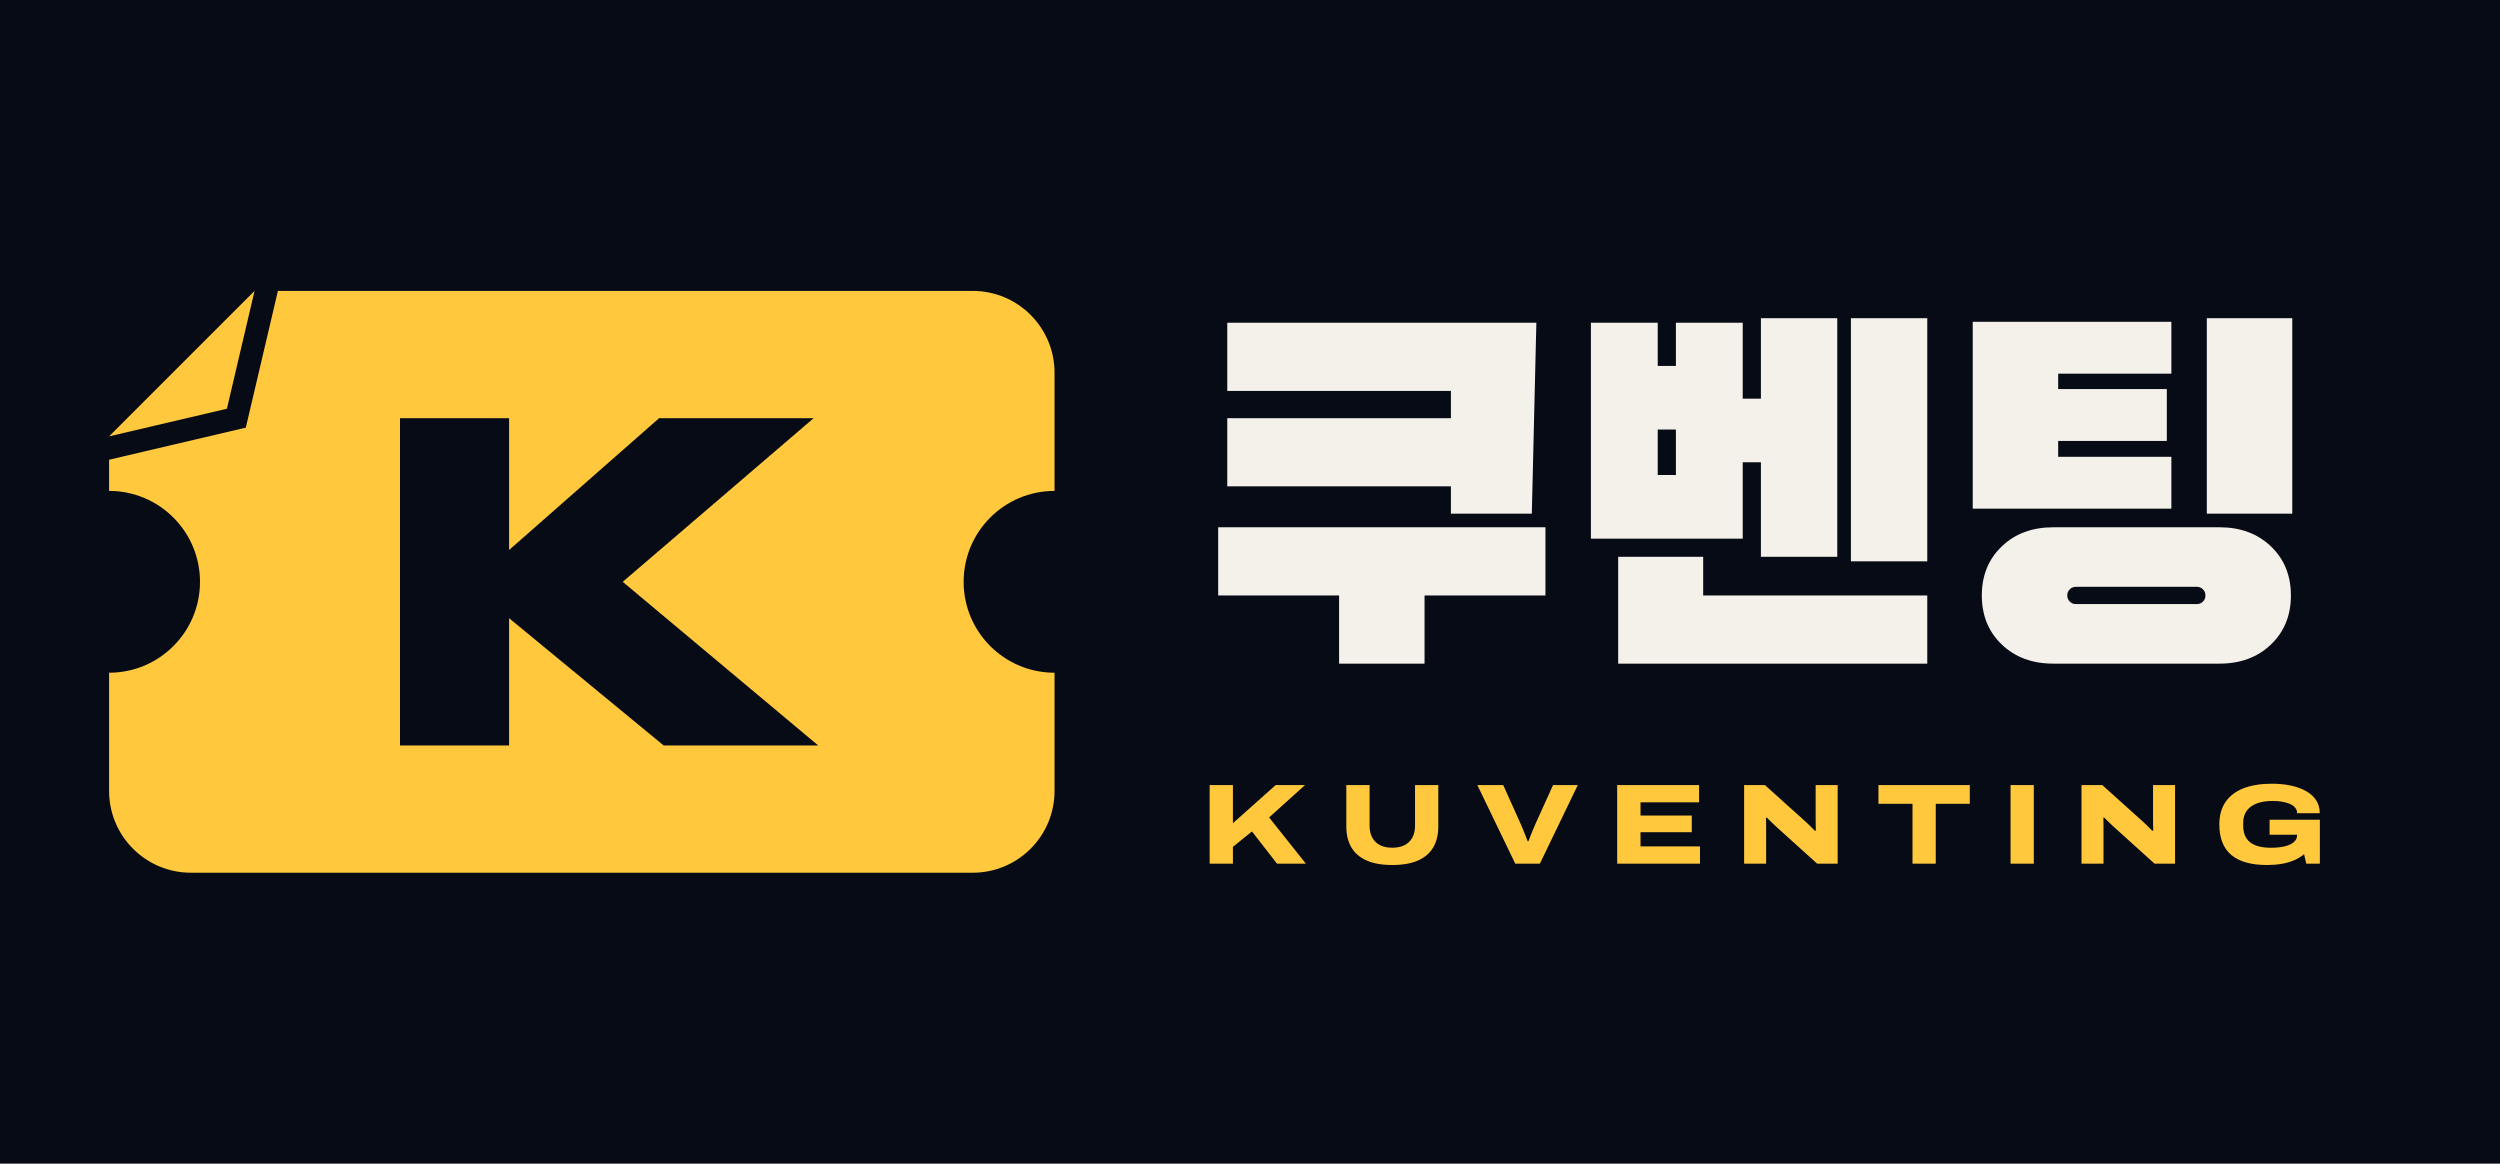
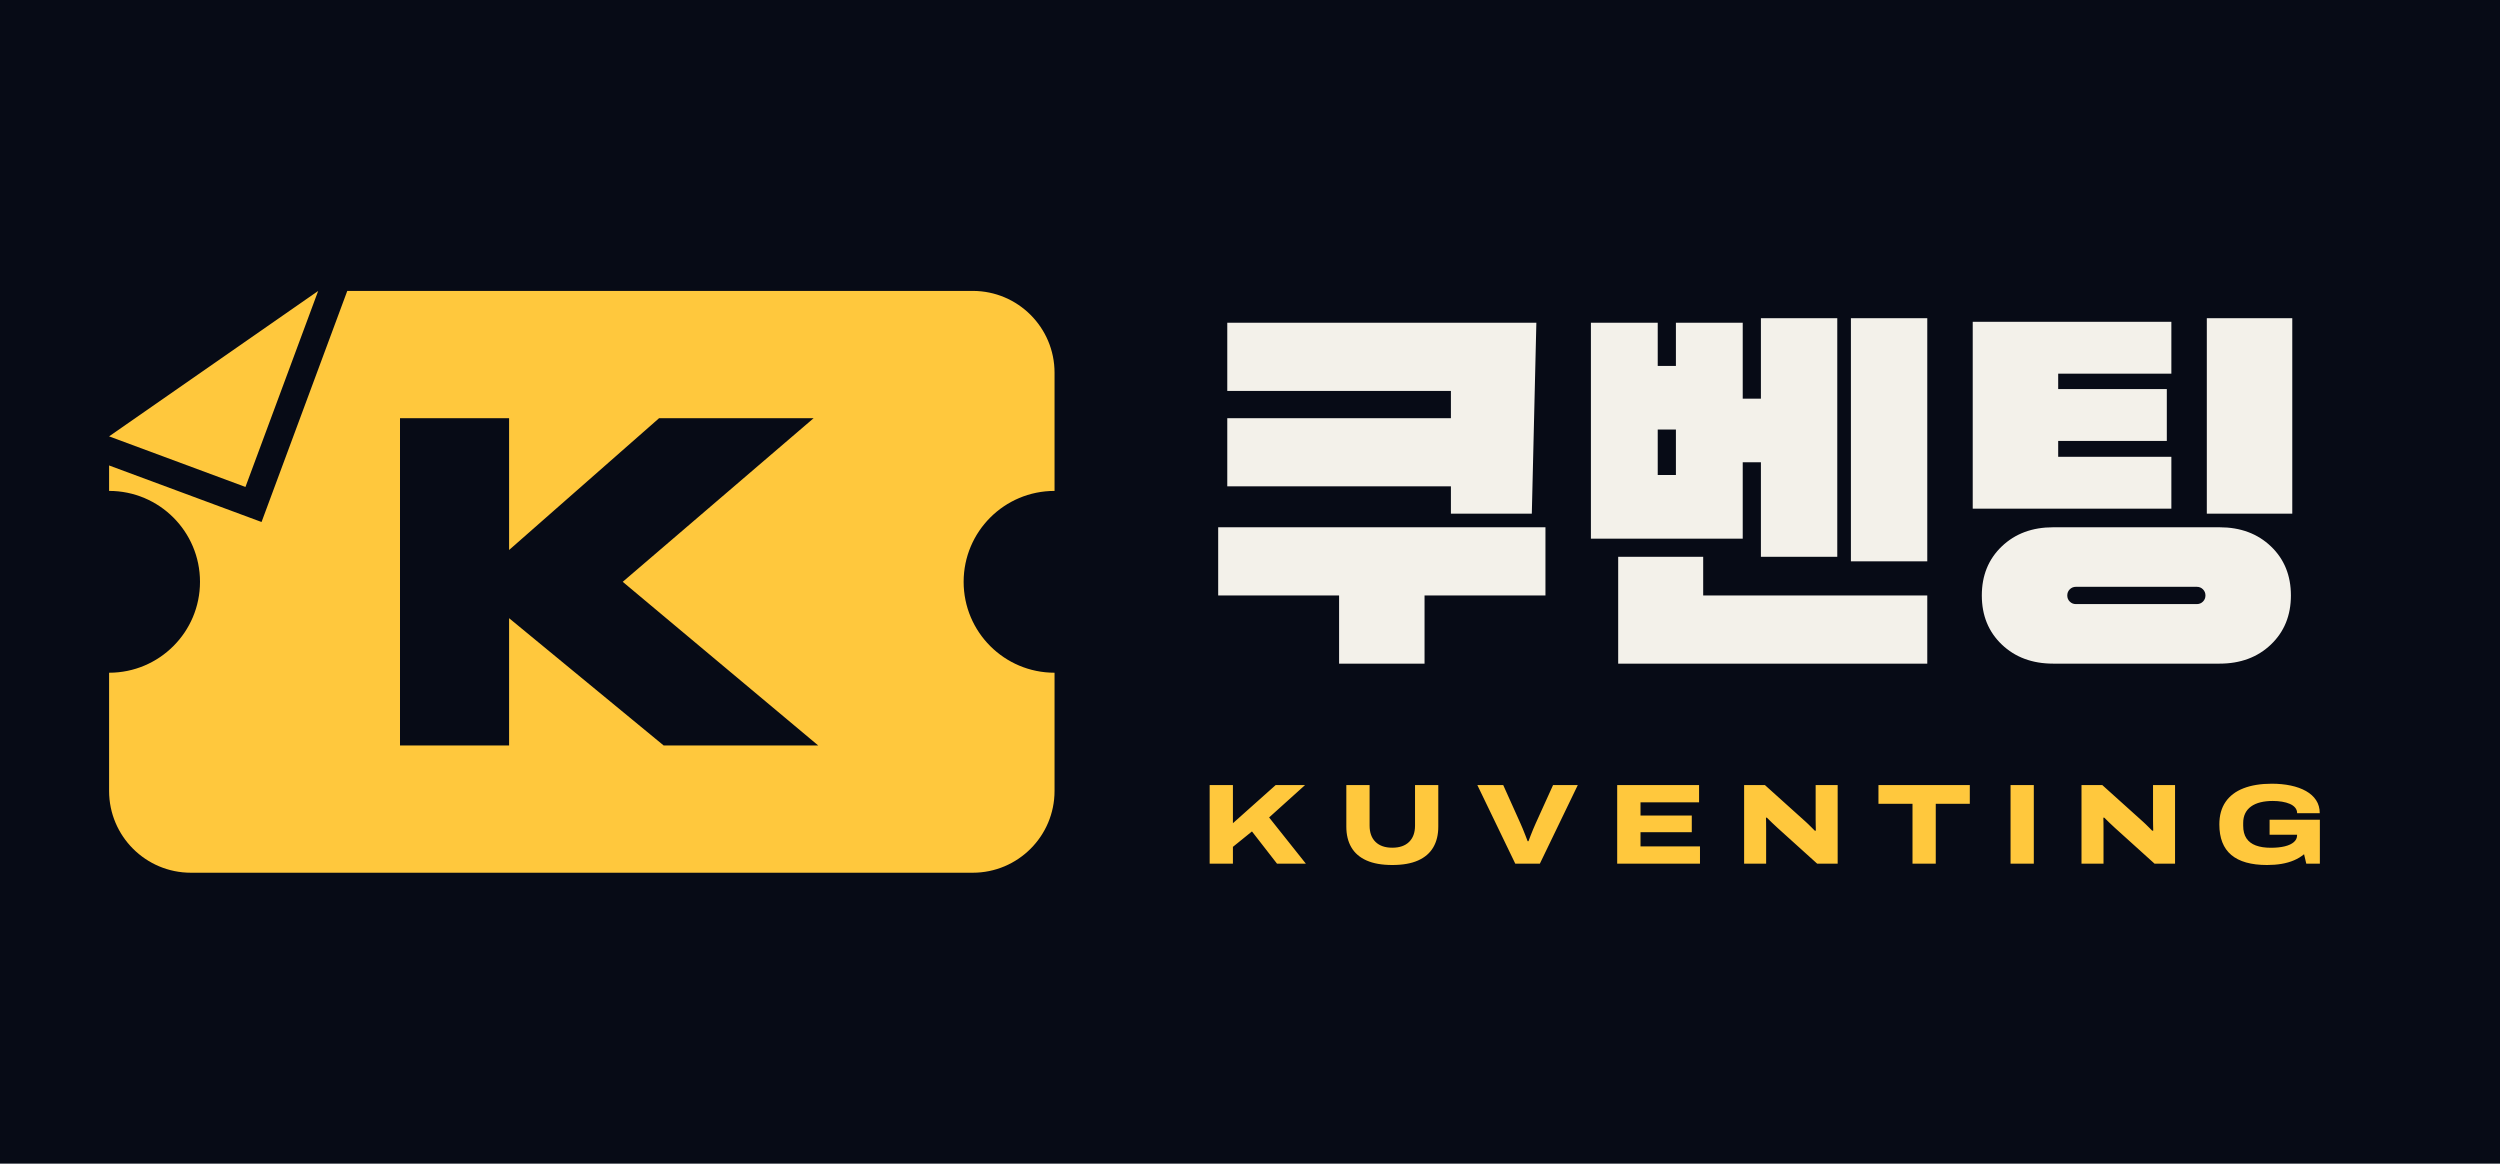
<svg xmlns="http://www.w3.org/2000/svg" viewBox="0 0 550 256" width="550" height="256" role="img">
  <rect width="550" height="256" fill="#070B16" />
  <g transform="translate(0,0)">
-     <path fill="#FFC83D" fill-rule="evenodd" d="M61.14 64.00 H214 A18 18 0 0 1 232 82 V108.0 A20 20 0 0 0 232 148.0 V174 A18 18 0 0 1 214 192 H42 A18 18 0 0 1 24 174 V148.0 A20 20 0 0 0 24 108.0 L24.00 101.14 L54.08 94.08 Z M88 92 H112 V121 L145 92 H179 L137 128 L180 164 H146 L112 136 V164 H88 Z" />
-     <path fill="#FFC83D" d="M56.00 64.00 L49.92 89.92 L24.00 96.00 Z" />
+     <path fill="#FFC83D" fill-rule="evenodd" d="M76.40 64.00 H214 A18 18 0 0 1 232 82 V108.0 A20 20 0 0 0 232 148.0 V174 A18 18 0 0 1 214 192 H42 A18 18 0 0 1 24 174 V148.0 A20 20 0 0 0 24 108.0 L24.00 102.40 L57.54 114.84 Z M88 92 H112 V121 L145 92 H179 L137 128 L180 164 H146 L112 136 V164 H88 Z" />
+     <path fill="#FFC83D" d="M70.00 64.00 L54.00 107.13 L24.00 96.00 Z" />
  </g>
  <path fill="#F3F1EA" transform="translate(262,146)" d="M57.2 -33.0V-39.0H8.0V-54.0H57.2V-60.0H8.0V-75.0H76.0L75.0 -33.0ZM78.0 -30.0V-15.0H51.4V0.0H32.6V-15.0H6.0V-30.0Z M121.4 -44.3V-27.5H88.0V-75.0H102.7V-65.5H106.7V-75.0H121.4V-58.3H125.4V-76.0H142.2V-23.5H125.4V-44.3ZM145.2 -76.0H162.0V-22.5H145.2ZM106.7 -41.5V-51.5H102.7V-41.5ZM112.7 -23.5V-15.0H162.0V0.0H94.0V-23.5Z M242.3 -76.0H223.5V-33.0H242.3ZM172.0 -34.1H215.7V-45.5H190.8V-49.0H214.7V-60.4H190.8V-63.8H215.7V-75.2H172.0ZM242.0 -15.0Q242.0 -21.6 237.6 -25.8Q233.2 -30.0 226.3 -30.0H189.7Q182.8 -30.0 178.4 -25.8Q174.0 -21.6 174.0 -15.0Q174.0 -8.4 178.4 -4.2Q182.8 0.0 189.7 0.0H226.3Q233.2 0.0 237.6 -4.2Q242.0 -8.4 242.0 -15.0ZM221.3 -16.9Q222.1 -16.9 222.65 -16.35Q223.2 -15.8 223.2 -15.0Q223.2 -14.2 222.65 -13.65Q222.1 -13.1 221.3 -13.1H194.7Q193.9 -13.1 193.35 -13.65Q192.8 -14.2 192.8 -15.0Q192.8 -15.8 193.35 -16.35Q193.9 -16.9 194.7 -16.9Z" />
  <path fill="#FFC83D" transform="translate(264,190) scale(1.0054)" d="M2.113 0.0V-17.189H7.203V-8.847L16.555 -17.189H22.984L15.122 -10.107L23.161 0.0H16.846L11.371 -7.046L7.203 -3.672V0.0Z M42.074 0.3Q38.672 0.3 36.444 -0.693Q34.216 -1.686 33.118 -3.565Q32.019 -5.443 32.019 -8.092V-17.189H37.11V-8.322Q37.11 -6.023 38.407 -4.755Q39.704 -3.486 42.074 -3.486Q44.457 -3.486 45.754 -4.755Q47.052 -6.023 47.052 -8.322V-17.189H52.142V-8.092Q52.142 -5.443 51.044 -3.565Q49.945 -1.686 47.716 -0.693Q45.487 0.3 42.074 0.3Z M68.984 0.0 60.689 -17.189H66.352L70.107 -8.834Q70.339 -8.345 70.626 -7.632Q70.912 -6.92 71.201 -6.195Q71.489 -5.47 71.691 -4.911H71.878Q72.066 -5.418 72.336 -6.117Q72.605 -6.815 72.904 -7.534Q73.203 -8.254 73.462 -8.822L77.255 -17.189H82.666L74.371 0.0Z M91.288 0.0V-17.189H109.206V-13.416H96.392V-10.529H107.611V-6.878H96.392V-3.773H109.406V0.0Z M119.063 0.0V-17.189H123.616L132.527 -9.169Q132.757 -8.976 133.111 -8.623Q133.466 -8.27 133.852 -7.892Q134.238 -7.515 134.533 -7.21H134.76Q134.749 -7.651 134.732 -8.33Q134.715 -9.009 134.715 -9.536V-17.189H139.533V0.0H135.041L126.35 -7.848Q125.756 -8.376 125.101 -9.02Q124.445 -9.665 124.049 -10.059H123.847Q123.858 -9.72 123.87 -9.003Q123.881 -8.285 123.881 -7.453V0.0Z M155.908 0.0V-13.091H148.459V-17.189H168.447V-13.091H160.998V0.0Z M177.363 0.0V-17.189H182.453V0.0Z M192.888 0.0V-17.189H197.441L206.352 -9.169Q206.582 -8.976 206.936 -8.623Q207.291 -8.27 207.677 -7.892Q208.063 -7.515 208.358 -7.21H208.585Q208.574 -7.651 208.557 -8.33Q208.54 -9.009 208.54 -9.536V-17.189H213.358V0.0H208.866L200.175 -7.848Q199.581 -8.376 198.926 -9.02Q198.27 -9.665 197.874 -10.059H197.672Q197.683 -9.72 197.695 -9.003Q197.706 -8.285 197.706 -7.453V0.0Z M233.492 0.3Q228.278 0.3 225.665 -1.9Q223.051 -4.1 223.051 -8.589Q223.051 -11.527 224.41 -13.508Q225.769 -15.489 228.343 -16.489Q230.916 -17.489 234.525 -17.489Q236.759 -17.489 238.668 -17.087Q240.577 -16.686 242.008 -15.885Q243.438 -15.084 244.23 -13.871Q245.022 -12.657 245.022 -11.032H240.072Q240.072 -11.728 239.642 -12.245Q239.212 -12.761 238.461 -13.083Q237.711 -13.404 236.757 -13.56Q235.803 -13.716 234.743 -13.716Q233.238 -13.716 232.039 -13.417Q230.839 -13.118 229.995 -12.51Q229.152 -11.902 228.71 -10.999Q228.269 -10.096 228.269 -8.9V-8.3Q228.269 -6.608 228.976 -5.543Q229.684 -4.478 231.036 -3.975Q232.387 -3.473 234.322 -3.473Q236.088 -3.473 237.376 -3.789Q238.665 -4.105 239.361 -4.722Q240.058 -5.339 240.058 -6.183V-6.328H234.046V-9.6H245.047V0.0H242.072L241.59 -2.06Q240.624 -1.255 239.385 -0.726Q238.145 -0.198 236.668 0.051Q235.192 0.3 233.492 0.3Z" />
</svg>
